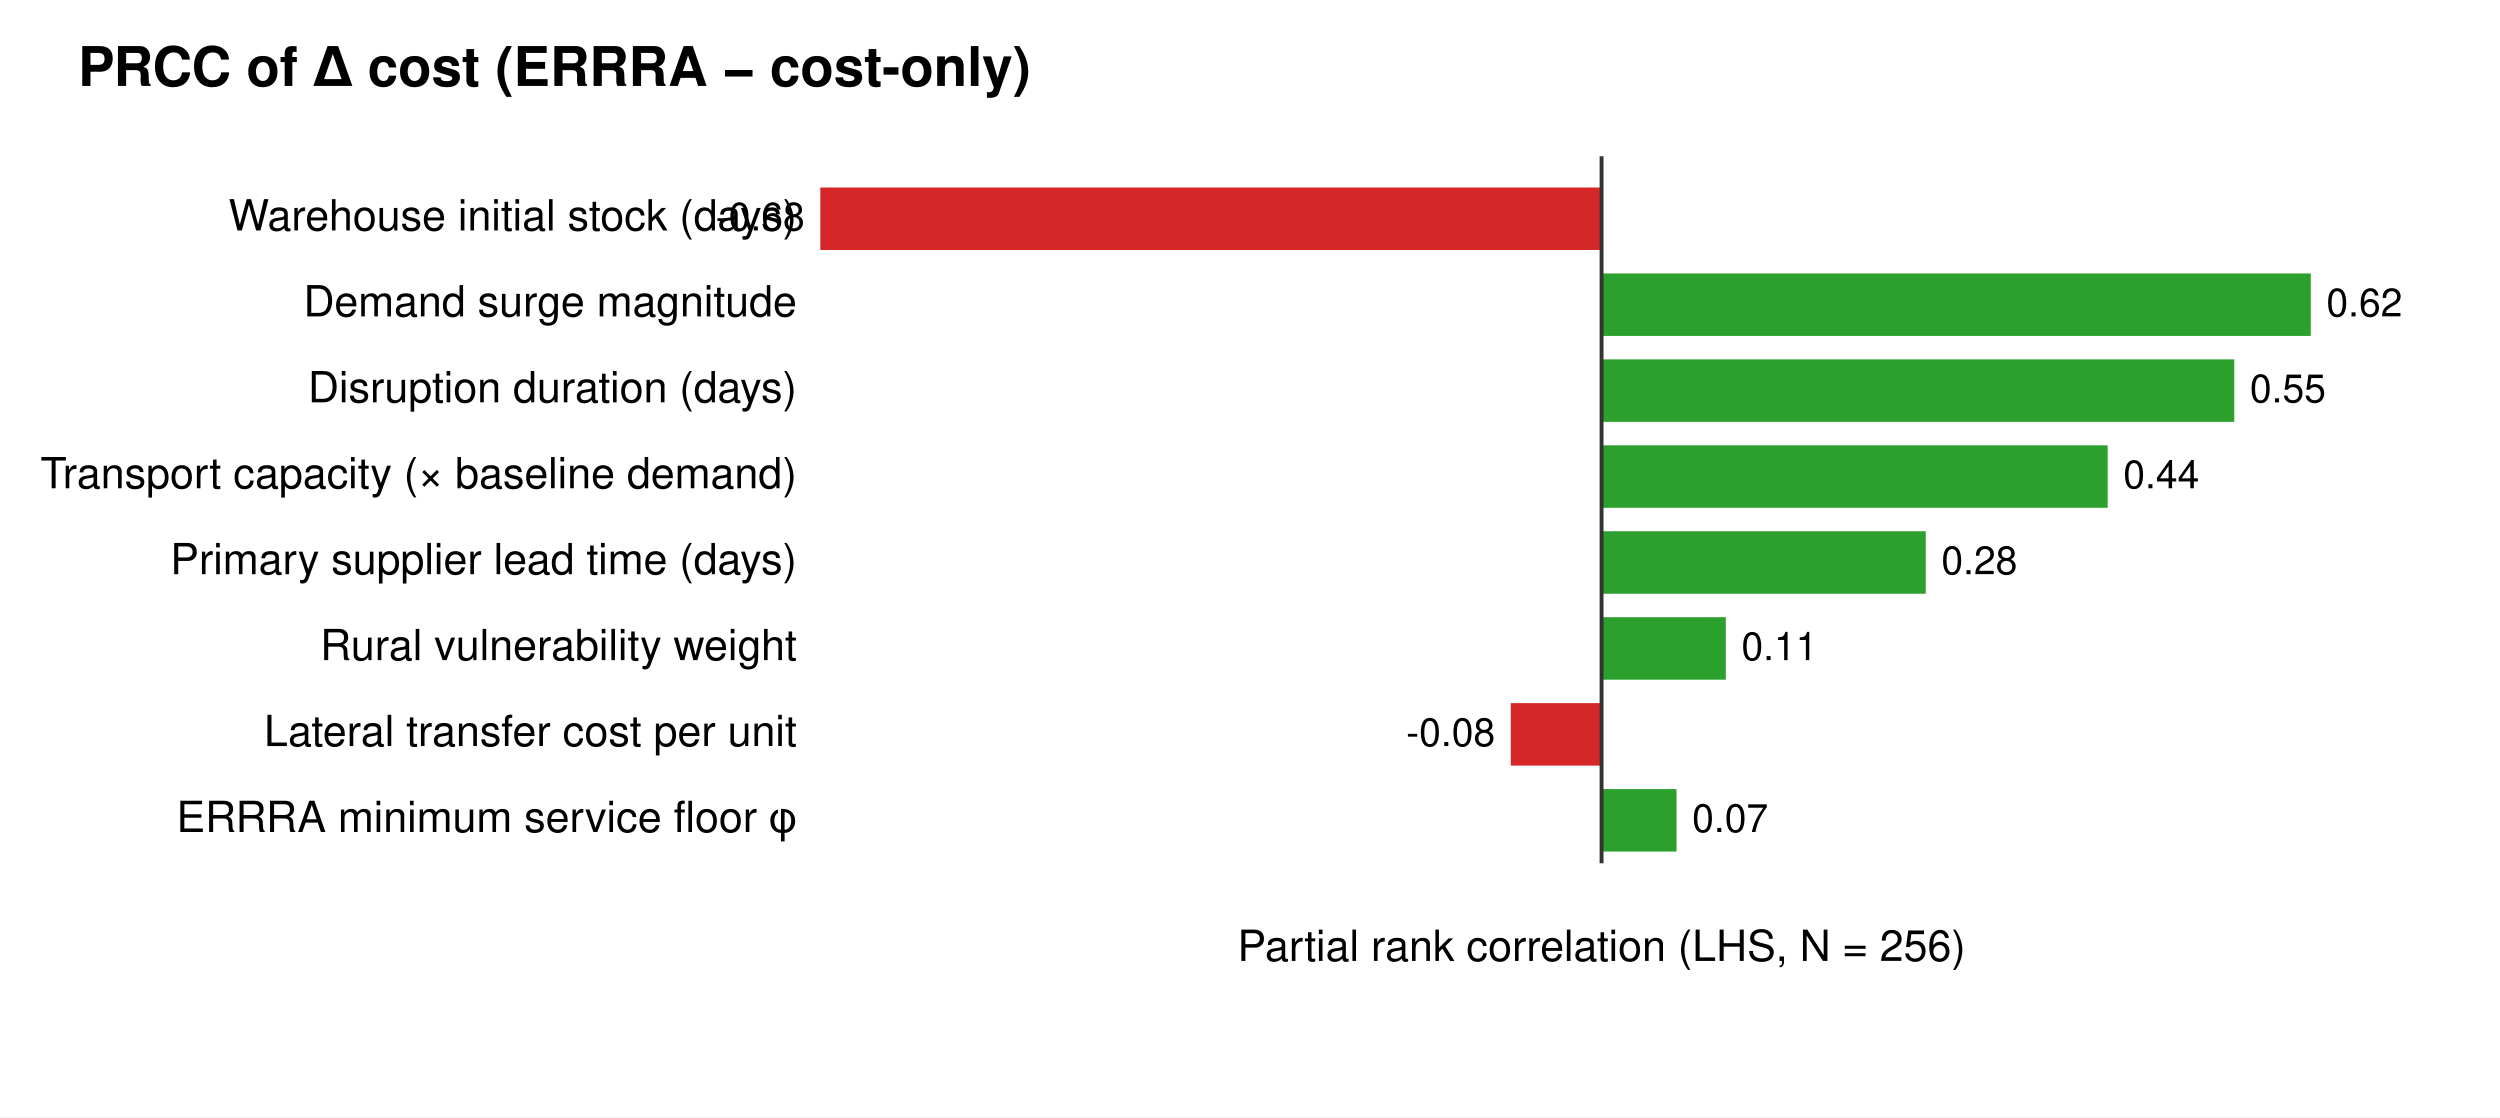
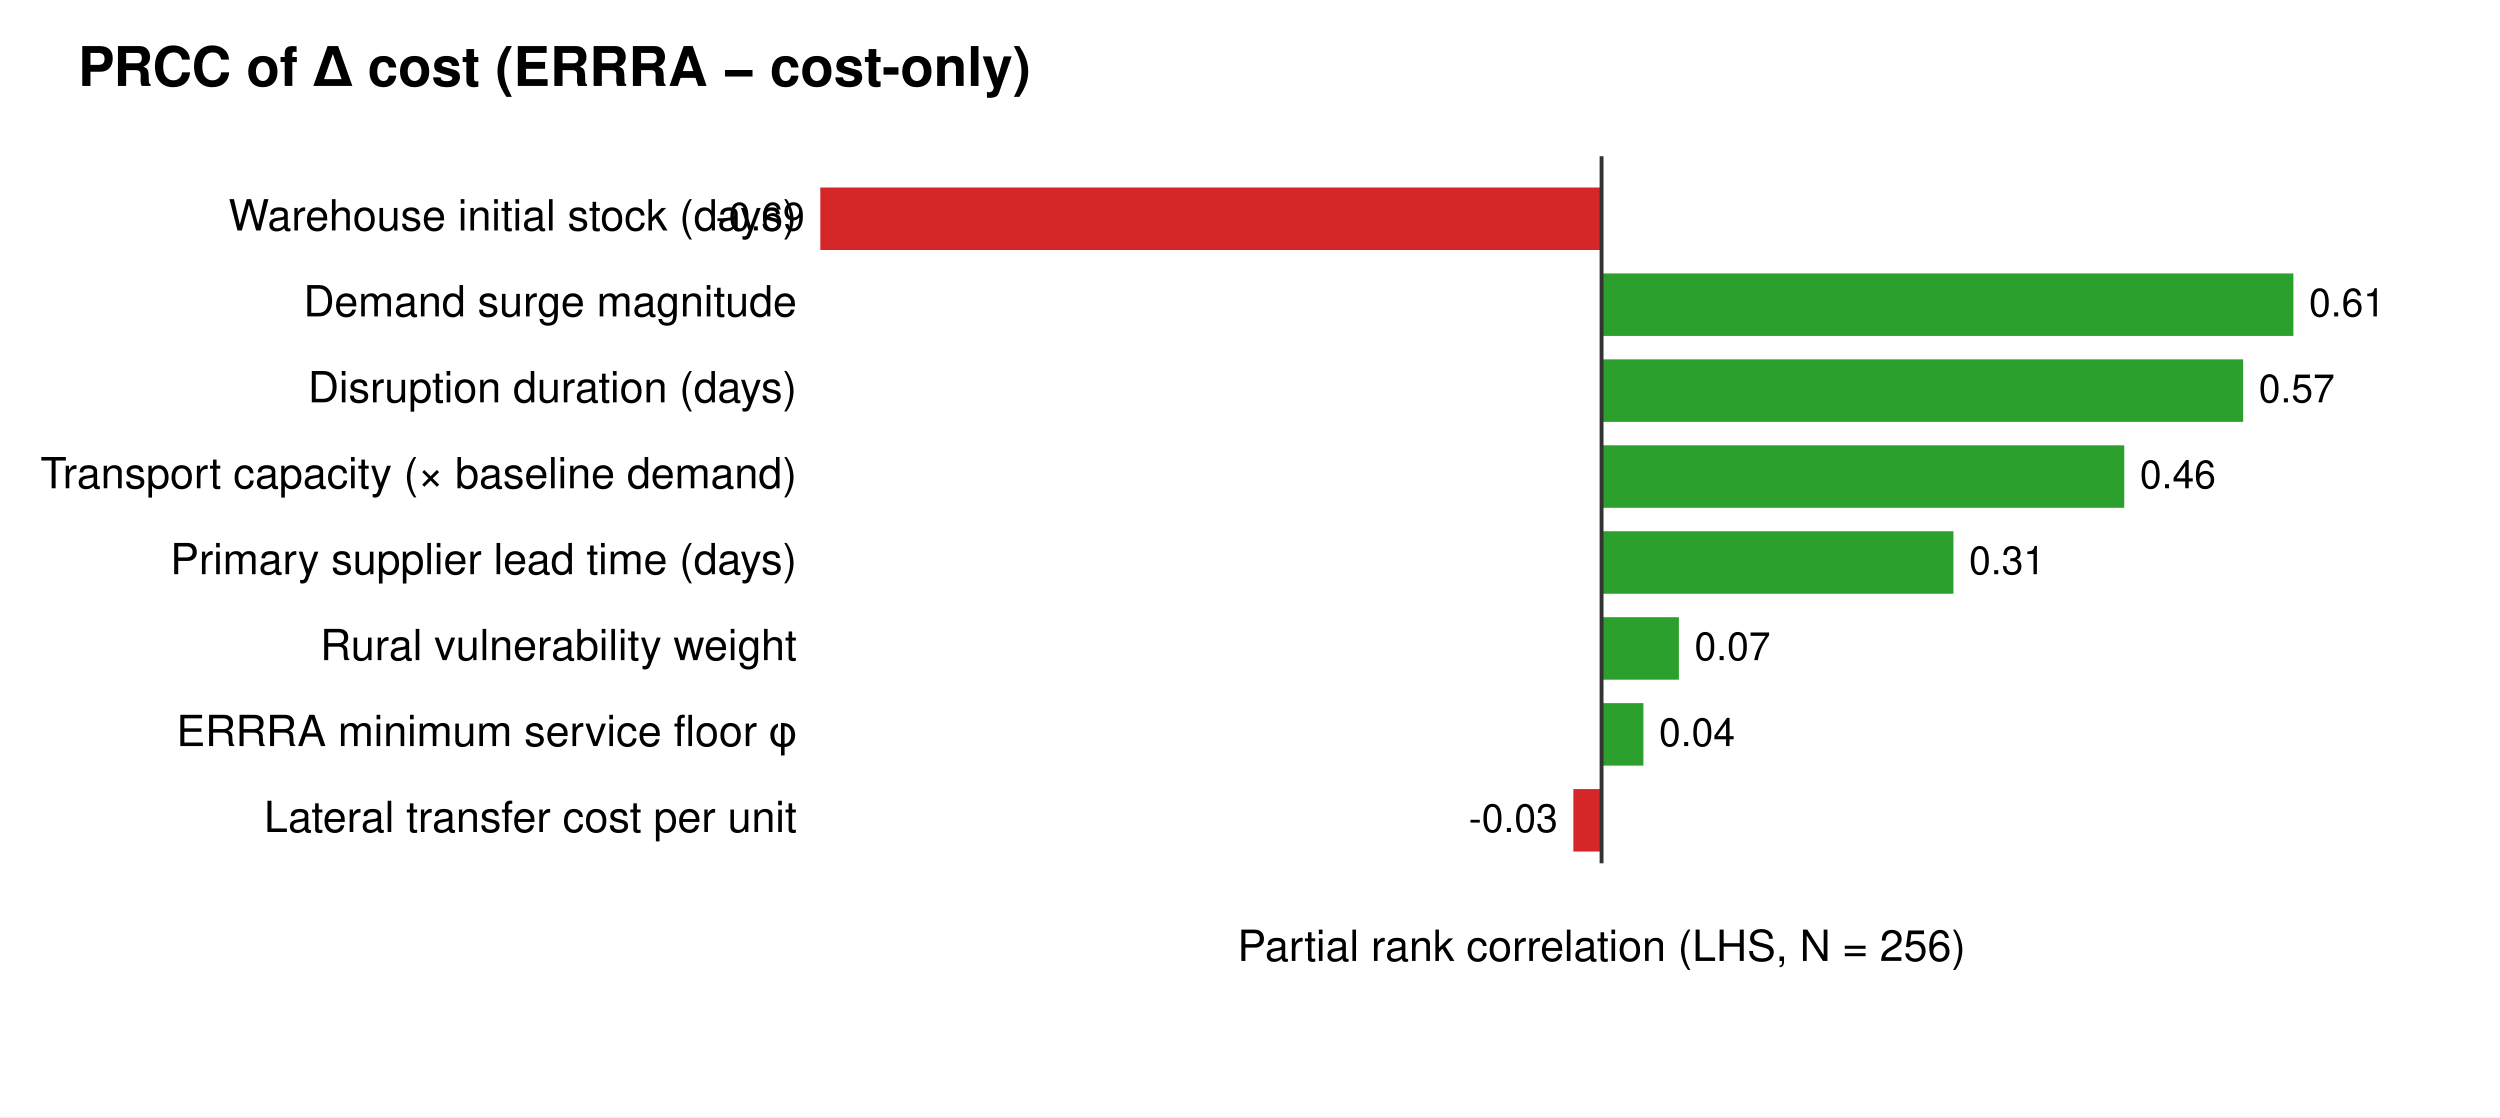
<svg xmlns="http://www.w3.org/2000/svg" width="640" height="286" viewBox="0 0 640 286" font-family="Helvetica, Arial, sans-serif" font-size="11">
  <rect width="100%" height="100%" fill="white" />
  <text x="20" y="22" font-size="14" font-weight="bold">PRCC of Δ cost (ERRRA − cost-only)</text>
  <text x="204" y="59" text-anchor="end">Warehouse initial stock (days)</text>
  <rect x="210" y="48" width="200" height="16" fill="#d62728" />
-   <text x="206" y="59" text-anchor="end" font-size="10">-0.68</text>
+   <text x="206" y="59" text-anchor="end" font-size="10">-0.69</text>
  <text x="204" y="81" text-anchor="end">Demand surge magnitude</text>
-   <rect x="410" y="70" width="181.56" height="16" fill="#2ca02c" />
-   <text x="595.56" y="81" text-anchor="start" font-size="10">0.62</text>
+   <rect x="410" y="70" width="177.106" height="16" fill="#2ca02c" />
+   <text x="591.106" y="81" text-anchor="start" font-size="10">0.61</text>
  <text x="204" y="103" text-anchor="end">Disruption duration (days)</text>
-   <rect x="410" y="92" width="161.972" height="16" fill="#2ca02c" />
-   <text x="575.972" y="103" text-anchor="start" font-size="10">0.55</text>
+   <rect x="410" y="92" width="164.242" height="16" fill="#2ca02c" />
+   <text x="578.242" y="103" text-anchor="start" font-size="10">0.57</text>
  <text x="204" y="125" text-anchor="end">Transport capacity (× baseline demand)</text>
-   <rect x="410" y="114" width="129.559" height="16" fill="#2ca02c" />
-   <text x="543.559" y="125" text-anchor="start" font-size="10">0.44</text>
+   <rect x="410" y="114" width="133.809" height="16" fill="#2ca02c" />
+   <text x="547.809" y="125" text-anchor="start" font-size="10">0.46</text>
  <text x="204" y="147" text-anchor="end">Primary supplier lead time (days)</text>
-   <rect x="410" y="136" width="82.993" height="16" fill="#2ca02c" />
-   <text x="496.993" y="147" text-anchor="start" font-size="10">0.28</text>
+   <rect x="410" y="136" width="90.08" height="16" fill="#2ca02c" />
+   <text x="504.08" y="147" text-anchor="start" font-size="10">0.31</text>
  <text x="204" y="169" text-anchor="end">Rural vulnerability weight</text>
-   <rect x="410" y="158" width="31.808" height="16" fill="#2ca02c" />
-   <text x="445.808" y="169" text-anchor="start" font-size="10">0.11</text>
-   <text x="204" y="191" text-anchor="end">Lateral transfer cost per unit</text>
-   <rect x="386.758" y="180" width="23.242" height="16" fill="#d62728" />
-   <text x="382.758" y="191" text-anchor="end" font-size="10">-0.08</text>
-   <text x="204" y="213" text-anchor="end">ERRRA minimum service floor φ</text>
-   <rect x="410" y="202" width="19.192" height="16" fill="#2ca02c" />
-   <text x="433.192" y="213" text-anchor="start" font-size="10">0.07</text>
+   <rect x="410" y="158" width="19.793" height="16" fill="#2ca02c" />
+   <text x="433.793" y="169" text-anchor="start" font-size="10">0.07</text>
+   <text x="204" y="191" text-anchor="end">ERRRA minimum service floor φ</text>
+   <rect x="410" y="180" width="10.708" height="16" fill="#2ca02c" />
+   <text x="424.708" y="191" text-anchor="start" font-size="10">0.04</text>
+   <text x="204" y="213" text-anchor="end">Lateral transfer cost per unit</text>
+   <rect x="402.78" y="202" width="7.22" height="16" fill="#d62728" />
+   <text x="398.78" y="213" text-anchor="end" font-size="10">-0.03</text>
  <line x1="410" y1="40" x2="410" y2="221" stroke="#333" />
  <text x="410" y="246" text-anchor="middle">Partial rank correlation (LHS, N = 256)</text>
</svg>
